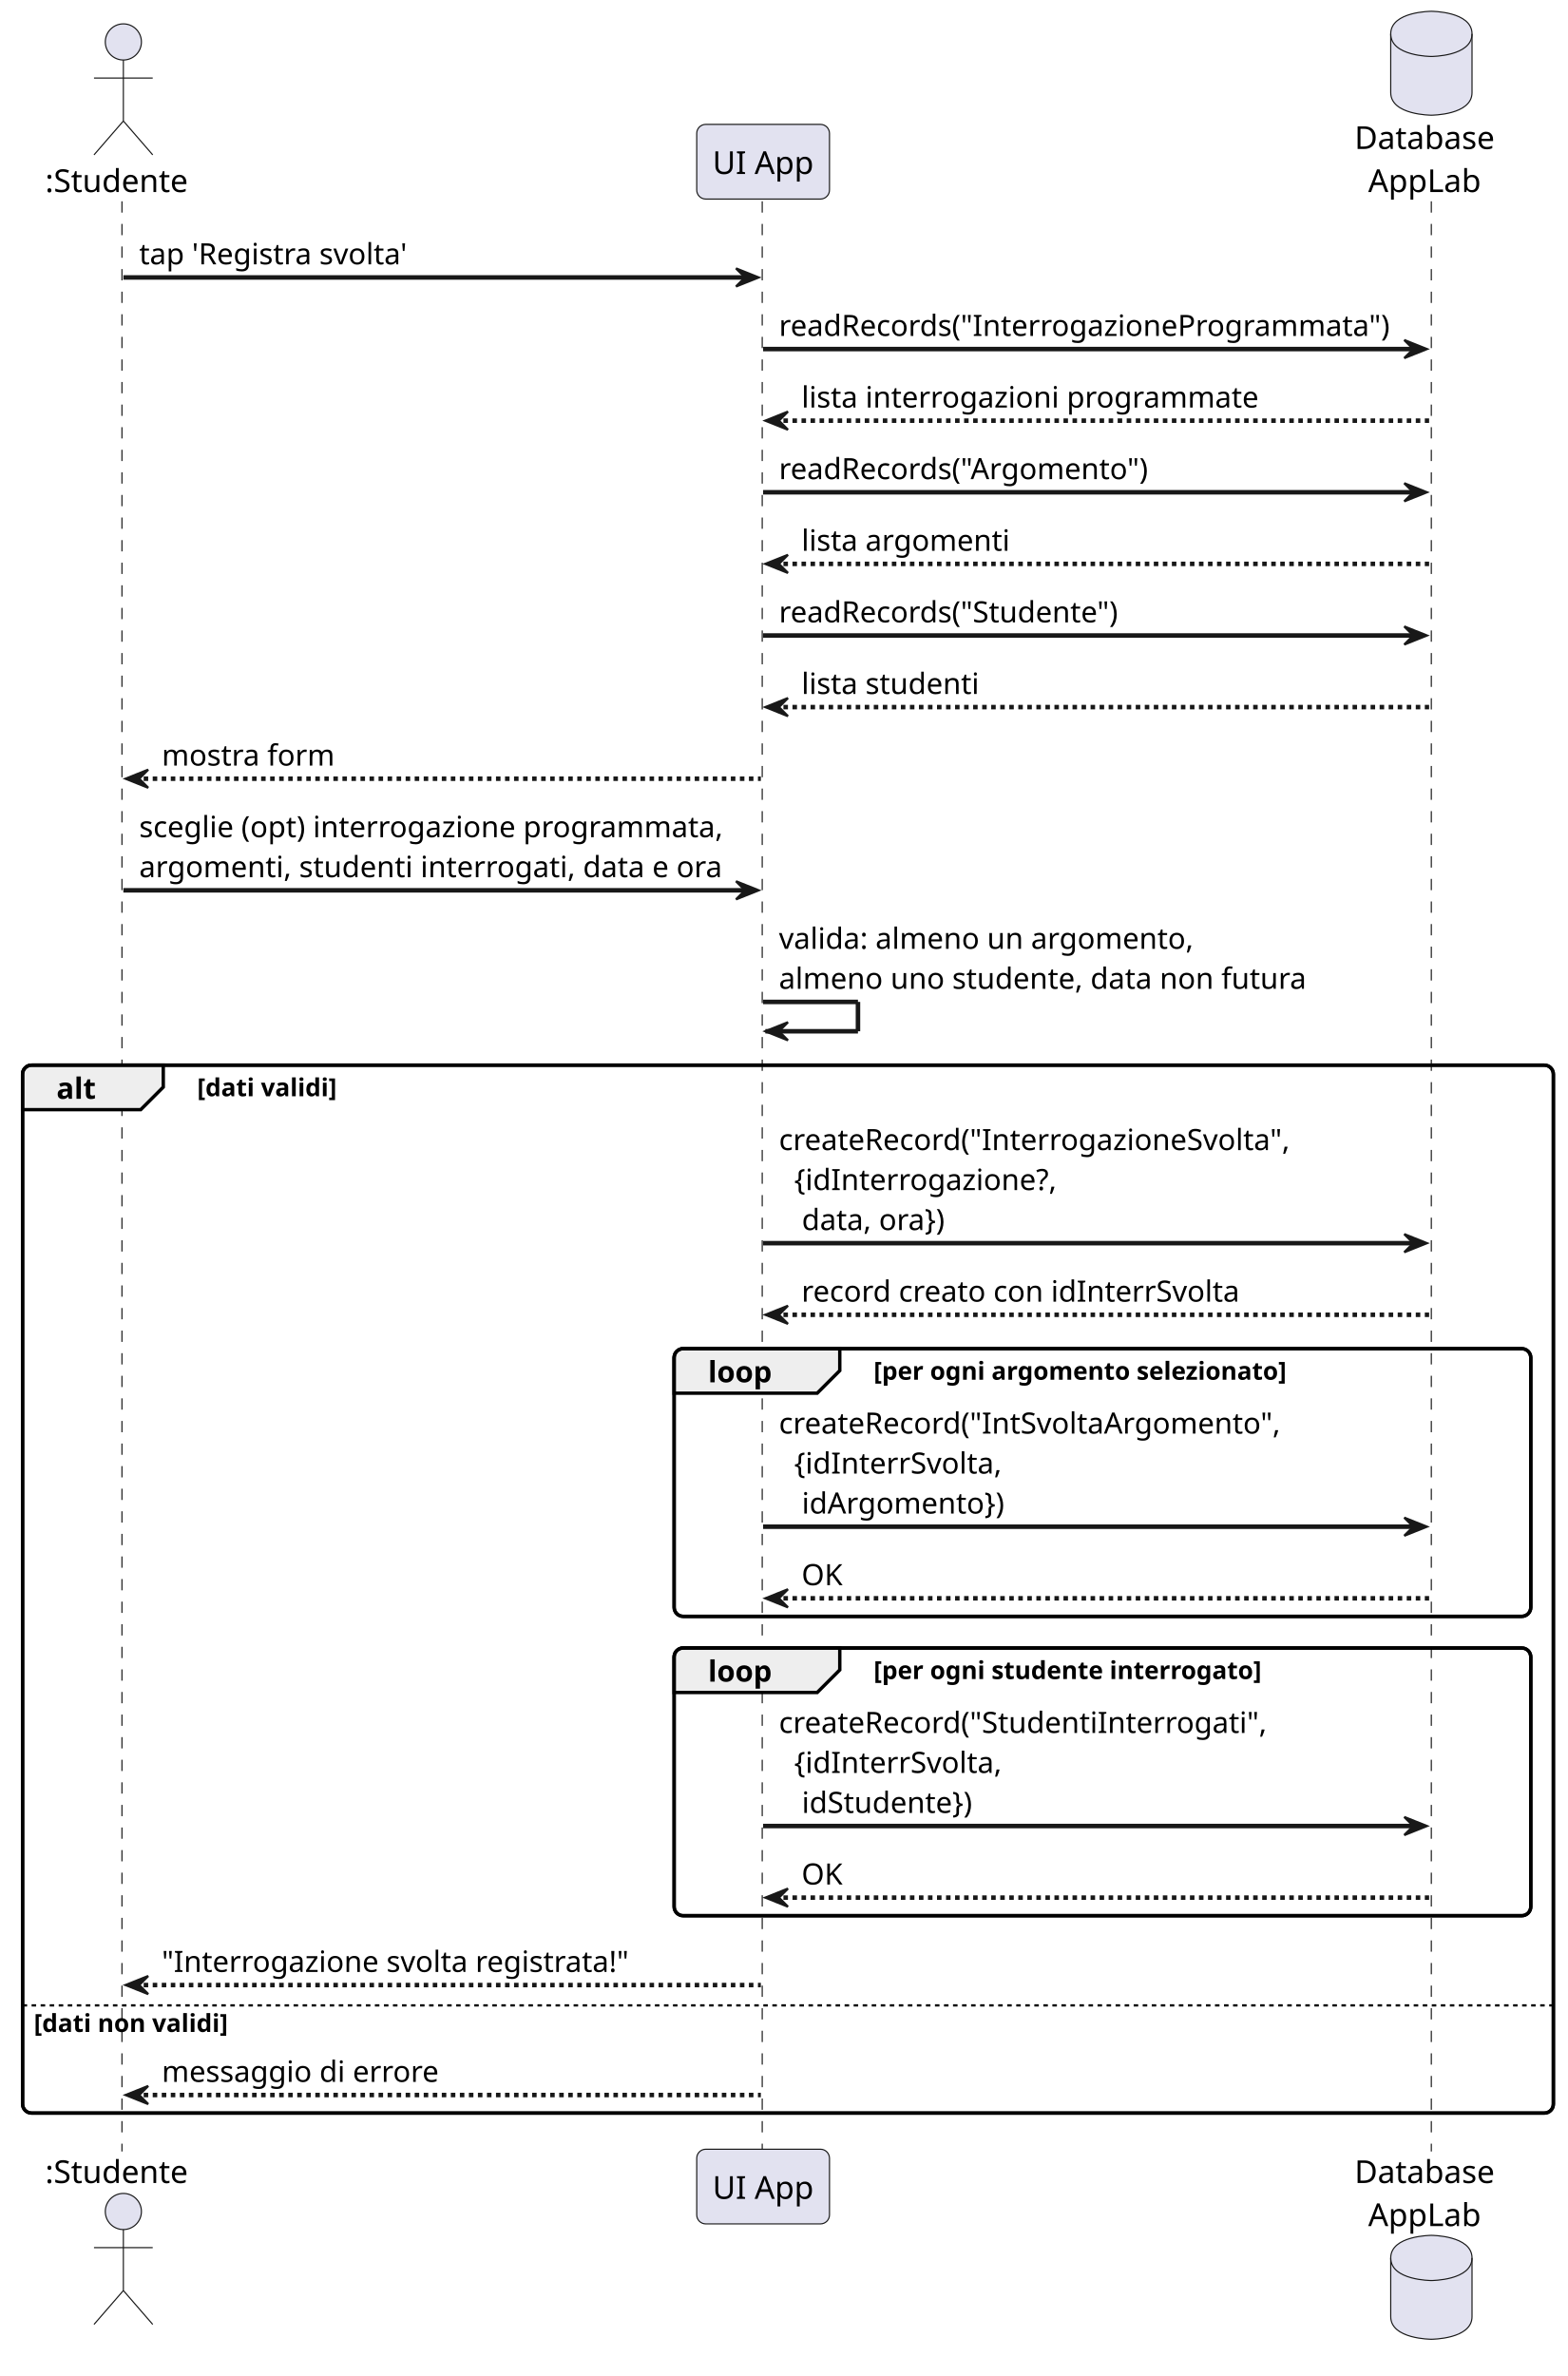
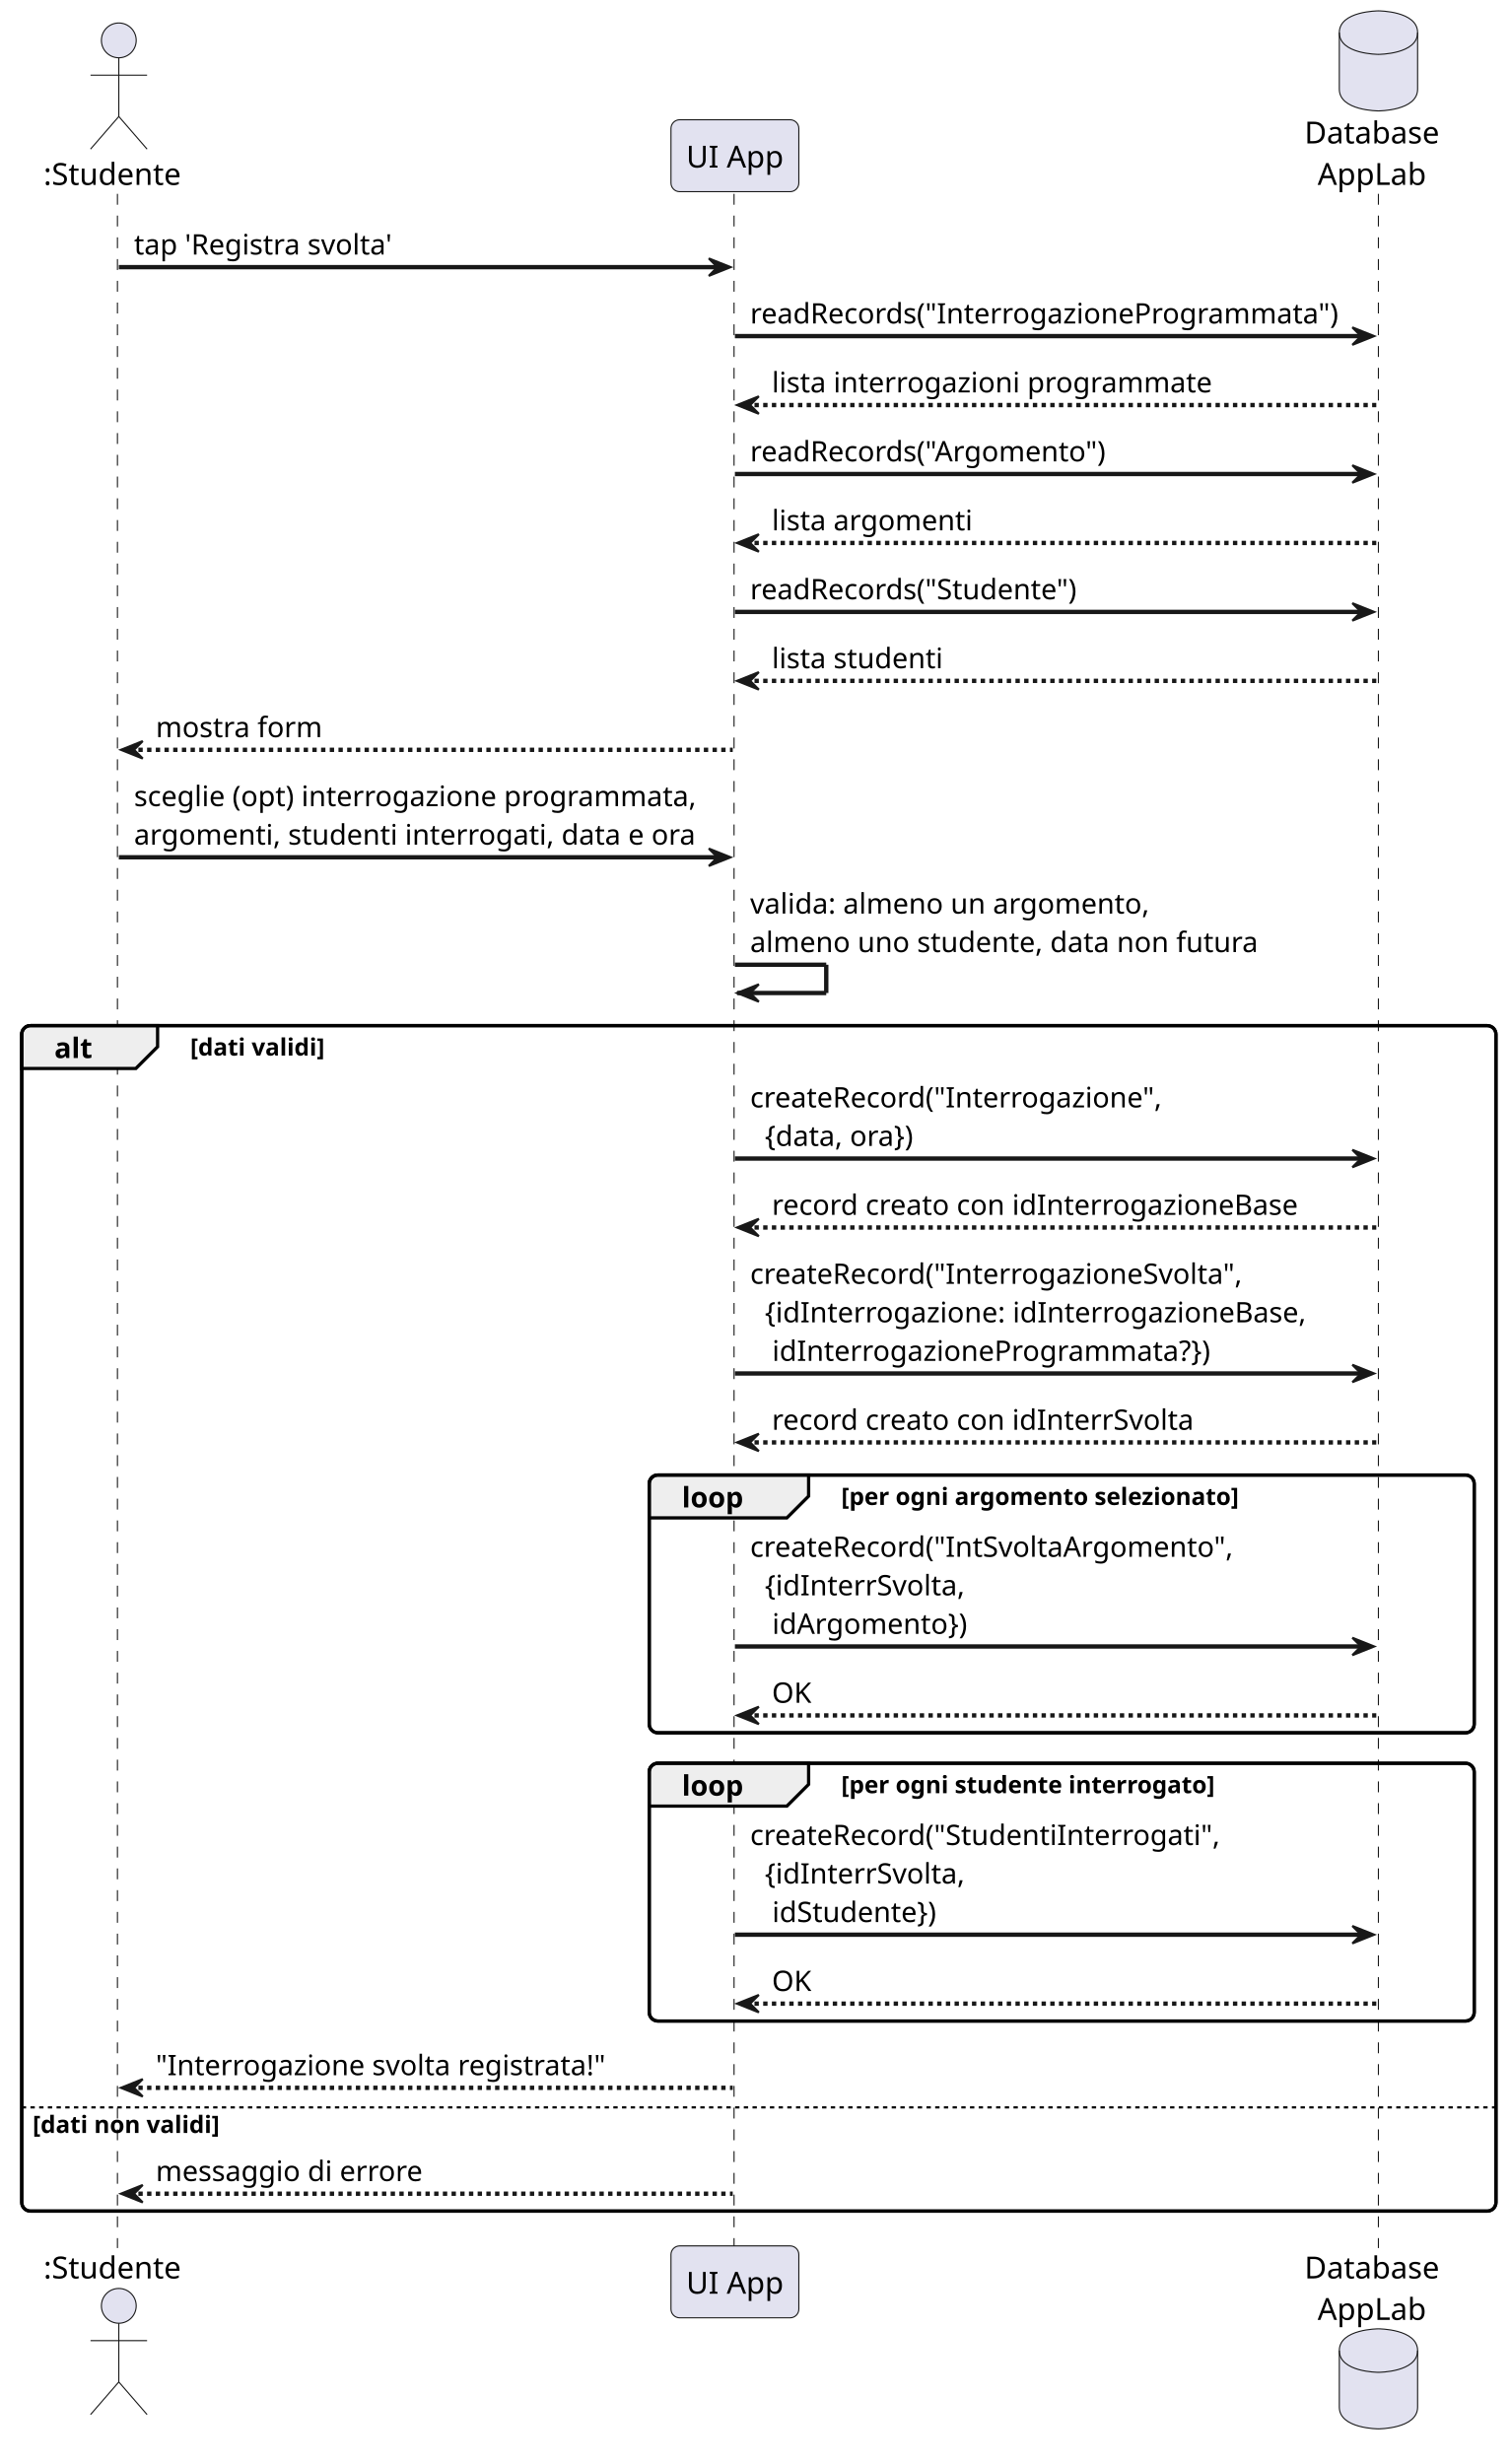
- <svg xmlns="http://www.w3.org/2000/svg" contentStyleType="text/css" data-diagram-type="SEQUENCE" height="1052px" preserveAspectRatio="none" style="width:694px;height:1052px;background:#FFFFFF;" version="1.1" viewBox="0 0 694 1052" width="694px" zoomAndPan="magnify">
+ <svg xmlns="http://www.w3.org/2000/svg" contentStyleType="text/css" data-diagram-type="SEQUENCE" height="1133px" preserveAspectRatio="none" style="width:694px;height:1133px;background:#FFFFFF;" version="1.1" viewBox="0 0 694 1133" width="694px" zoomAndPan="magnify">
  <defs />
  <g>
-     <rect fill="none" height="463.984" rx="4" ry="4" style="stroke:#000000;stroke-width:1.5;" width="677.843" x="10" y="471.608" />
-     <rect fill="none" height="118.53" rx="4" ry="4" style="stroke:#000000;stroke-width:1.5;" width="379.325" x="298.518" y="597.138" />
-     <rect fill="none" height="118.53" rx="4" ry="4" style="stroke:#000000;stroke-width:1.5;" width="379.325" x="298.518" y="729.668" />
+     <rect fill="none" height="545.102" rx="4" ry="4" style="stroke:#000000;stroke-width:1.5;" width="677.843" x="10" y="471.608" />
+     <rect fill="none" height="118.53" rx="4" ry="4" style="stroke:#000000;stroke-width:1.5;" width="379.325" x="298.518" y="678.256" />
+     <rect fill="none" height="118.53" rx="4" ry="4" style="stroke:#000000;stroke-width:1.5;" width="379.325" x="298.518" y="810.786" />
    <g class="participant-lifeline" data-entity-uid="part1" data-qualified-name="S" id="part1-lifeline">
      <g>
-         <rect fill="#000000" fill-opacity="0" height="863.456" width="8" x="50.626" y="89.136" />
-         <line style="stroke:#181818;stroke-width:0.5;stroke-dasharray:5,5;" x1="54" x2="54" y1="89.136" y2="952.592" />
+         <rect fill="#000000" fill-opacity="0" height="944.574" width="8" x="50.626" y="89.136" />
+         <line style="stroke:#181818;stroke-width:0.5;stroke-dasharray:5,5;" x1="54" x2="54" y1="89.136" y2="1033.71" />
      </g>
    </g>
    <g class="participant-lifeline" data-entity-uid="part2" data-qualified-name="UI" id="part2-lifeline">
      <g>
-         <rect fill="#000000" fill-opacity="0" height="863.456" width="8" x="333.911" y="89.136" />
-         <line style="stroke:#181818;stroke-width:0.5;stroke-dasharray:5,5;" x1="337.518" x2="337.518" y1="89.136" y2="952.592" />
+         <rect fill="#000000" fill-opacity="0" height="944.574" width="8" x="333.911" y="89.136" />
+         <line style="stroke:#181818;stroke-width:0.5;stroke-dasharray:5,5;" x1="337.518" x2="337.518" y1="89.136" y2="1033.71" />
      </g>
    </g>
    <g class="participant-lifeline" data-entity-uid="part3" data-qualified-name="DB" id="part3-lifeline">
      <g>
-         <rect fill="#000000" fill-opacity="0" height="863.456" width="8" x="629.819" y="89.136" />
-         <line style="stroke:#181818;stroke-width:0.5;stroke-dasharray:5,5;" x1="633.795" x2="633.795" y1="89.136" y2="952.592" />
+         <rect fill="#000000" fill-opacity="0" height="944.574" width="8" x="629.819" y="89.136" />
+         <line style="stroke:#181818;stroke-width:0.5;stroke-dasharray:5,5;" x1="633.795" x2="633.795" y1="89.136" y2="1033.71" />
      </g>
    </g>
    <g class="participant participant-head" data-entity-uid="part1" data-qualified-name="S" id="part1-head">
      <text fill="#000000" font-family="sans-serif" font-size="14" lengthAdjust="spacing" textLength="63.252" x="20" y="85.034">:Studente</text>
      <ellipse cx="54.626" cy="18.568" fill="#E2E2F0" rx="8" ry="8" style="stroke:#181818;stroke-width:0.5;" />
      <path d="M54.626,26.568 L54.626,53.568 M41.626,34.568 L67.626,34.568 M54.626,53.568 L41.626,68.568 M54.626,53.568 L67.626,68.568" fill="none" style="stroke:#181818;stroke-width:0.5;" />
    </g>
    <g class="participant participant-tail" data-entity-uid="part1" data-qualified-name="S" id="part1-tail">
-       <text fill="#000000" font-family="sans-serif" font-size="14" lengthAdjust="spacing" textLength="63.252" x="20" y="966.558">:Studente</text>
-       <ellipse cx="54.626" cy="979.16" fill="#E2E2F0" rx="8" ry="8" style="stroke:#181818;stroke-width:0.5;" />
-       <path d="M54.626,987.16 L54.626,1014.16 M41.626,995.16 L67.626,995.16 M54.626,1014.16 L41.626,1029.16 M54.626,1014.16 L67.626,1029.16" fill="none" style="stroke:#181818;stroke-width:0.5;" />
+       <text fill="#000000" font-family="sans-serif" font-size="14" lengthAdjust="spacing" textLength="63.252" x="20" y="1047.676">:Studente</text>
+       <ellipse cx="54.626" cy="1060.278" fill="#E2E2F0" rx="8" ry="8" style="stroke:#181818;stroke-width:0.5;" />
+       <path d="M54.626,1068.278 L54.626,1095.278 M41.626,1076.278 L67.626,1076.278 M54.626,1095.278 L41.626,1110.278 M54.626,1095.278 L67.626,1110.278" fill="none" style="stroke:#181818;stroke-width:0.5;" />
    </g>
    <g class="participant participant-head" data-entity-uid="part2" data-qualified-name="UI" id="part2-head">
      <rect fill="#E2E2F0" height="33.068" rx="4" ry="4" style="stroke:#181818;stroke-width:0.5;" width="58.786" x="308.518" y="55.068" />
      <text fill="#000000" font-family="sans-serif" font-size="14" lengthAdjust="spacing" textLength="44.786" x="315.518" y="77.034">UI App</text>
    </g>
    <g class="participant participant-tail" data-entity-uid="part2" data-qualified-name="UI" id="part2-tail">
-       <rect fill="#E2E2F0" height="33.068" rx="4" ry="4" style="stroke:#181818;stroke-width:0.5;" width="58.786" x="308.518" y="951.592" />
-       <text fill="#000000" font-family="sans-serif" font-size="14" lengthAdjust="spacing" textLength="44.786" x="315.518" y="973.558">UI App</text>
+       <rect fill="#E2E2F0" height="33.068" rx="4" ry="4" style="stroke:#181818;stroke-width:0.5;" width="58.786" x="308.518" y="1032.71" />
+       <text fill="#000000" font-family="sans-serif" font-size="14" lengthAdjust="spacing" textLength="44.786" x="315.518" y="1054.676">UI App</text>
    </g>
    <g class="participant participant-head" data-entity-uid="part3" data-qualified-name="DB" id="part3-head">
      <text fill="#000000" font-family="sans-serif" font-size="14" lengthAdjust="spacing" textLength="62.048" x="599.795" y="65.966">Database</text>
      <text fill="#000000" font-family="sans-serif" font-size="14" lengthAdjust="spacing" textLength="49.966" x="605.836" y="85.034">AppLab</text>
      <path d="M615.819,15 C615.819,5 633.819,5 633.819,5 C633.819,5 651.819,5 651.819,15 L651.819,41 C651.819,51 633.819,51 633.819,51 C633.819,51 615.819,51 615.819,41 L615.819,15" fill="#E2E2F0" style="stroke:#181818;stroke-width:0.5;" />
      <path d="M615.819,15 C615.819,25 633.819,25 633.819,25 C633.819,25 651.819,25 651.819,15" fill="none" style="stroke:#181818;stroke-width:0.5;" />
    </g>
    <g class="participant participant-tail" data-entity-uid="part3" data-qualified-name="DB" id="part3-tail">
-       <text fill="#000000" font-family="sans-serif" font-size="14" lengthAdjust="spacing" textLength="62.048" x="599.795" y="966.558">Database</text>
-       <text fill="#000000" font-family="sans-serif" font-size="14" lengthAdjust="spacing" textLength="49.966" x="605.836" y="985.626">AppLab</text>
-       <path d="M615.819,999.728 C615.819,989.728 633.819,989.728 633.819,989.728 C633.819,989.728 651.819,989.728 651.819,999.728 L651.819,1025.728 C651.819,1035.728 633.819,1035.728 633.819,1035.728 C633.819,1035.728 615.819,1035.728 615.819,1025.728 L615.819,999.728" fill="#E2E2F0" style="stroke:#181818;stroke-width:0.5;" />
-       <path d="M615.819,999.728 C615.819,1009.728 633.819,1009.728 633.819,1009.728 C633.819,1009.728 651.819,1009.728 651.819,999.728" fill="none" style="stroke:#181818;stroke-width:0.5;" />
+       <text fill="#000000" font-family="sans-serif" font-size="14" lengthAdjust="spacing" textLength="62.048" x="599.795" y="1047.676">Database</text>
+       <text fill="#000000" font-family="sans-serif" font-size="14" lengthAdjust="spacing" textLength="49.966" x="605.836" y="1066.744">AppLab</text>
+       <path d="M615.819,1080.846 C615.819,1070.846 633.819,1070.846 633.819,1070.846 C633.819,1070.846 651.819,1070.846 651.819,1080.846 L651.819,1106.846 C651.819,1116.846 633.819,1116.846 633.819,1116.846 C633.819,1116.846 615.819,1116.846 615.819,1106.846 L615.819,1080.846" fill="#E2E2F0" style="stroke:#181818;stroke-width:0.5;" />
+       <path d="M615.819,1080.846 C615.819,1090.846 633.819,1090.846 633.819,1090.846 C633.819,1090.846 651.819,1090.846 651.819,1080.846" fill="none" style="stroke:#181818;stroke-width:0.5;" />
    </g>
    <g class="message" data-entity-1="part1" data-entity-2="part2" id="msg1">
      <polygon fill="#181818" points="325.911,118.842,335.911,122.842,325.911,126.842,329.911,122.842" style="stroke:#181818;stroke-width:1;" />
      <line style="stroke:#181818;stroke-width:2;" x1="54.626" x2="331.911" y1="122.842" y2="122.842" />
      <text fill="#000000" font-family="sans-serif" font-size="13" lengthAdjust="spacing" textLength="118.976" x="61.626" y="117.033">tap 'Registra svolta'</text>
    </g>
    <g class="message" data-entity-1="part2" data-entity-2="part3" id="msg2">
      <polygon fill="#181818" points="621.819,150.548,631.819,154.548,621.819,158.548,625.819,154.548" style="stroke:#181818;stroke-width:1;" />
      <line style="stroke:#181818;stroke-width:2;" x1="337.911" x2="627.819" y1="154.548" y2="154.548" />
      <text fill="#000000" font-family="sans-serif" font-size="13" lengthAdjust="spacing" textLength="271.908" x="344.911" y="148.739">readRecords("InterrogazioneProgrammata")</text>
    </g>
    <g class="message" data-entity-1="part3" data-entity-2="part2" id="msg3">
      <polygon fill="#181818" points="348.911,182.254,338.911,186.254,348.911,190.254,344.911,186.254" style="stroke:#181818;stroke-width:1;" />
      <line style="stroke:#181818;stroke-width:2;stroke-dasharray:2,2;" x1="342.911" x2="632.819" y1="186.254" y2="186.254" />
      <text fill="#000000" font-family="sans-serif" font-size="13" lengthAdjust="spacing" textLength="203.216" x="354.911" y="180.445">lista interrogazioni programmate</text>
    </g>
    <g class="message" data-entity-1="part2" data-entity-2="part3" id="msg4">
      <polygon fill="#181818" points="621.819,213.96,631.819,217.96,621.819,221.96,625.819,217.96" style="stroke:#181818;stroke-width:1;" />
      <line style="stroke:#181818;stroke-width:2;" x1="337.911" x2="627.819" y1="217.96" y2="217.96" />
      <text fill="#000000" font-family="sans-serif" font-size="13" lengthAdjust="spacing" textLength="165.126" x="344.911" y="212.151">readRecords("Argomento")</text>
    </g>
    <g class="message" data-entity-1="part3" data-entity-2="part2" id="msg5">
      <polygon fill="#181818" points="348.911,245.666,338.911,249.666,348.911,253.666,344.911,249.666" style="stroke:#181818;stroke-width:1;" />
      <line style="stroke:#181818;stroke-width:2;stroke-dasharray:2,2;" x1="342.911" x2="632.819" y1="249.666" y2="249.666" />
      <text fill="#000000" font-family="sans-serif" font-size="13" lengthAdjust="spacing" textLength="92.391" x="354.911" y="243.857">lista argomenti</text>
    </g>
    <g class="message" data-entity-1="part2" data-entity-2="part3" id="msg6">
      <polygon fill="#181818" points="621.819,277.372,631.819,281.372,621.819,285.372,625.819,281.372" style="stroke:#181818;stroke-width:1;" />
      <line style="stroke:#181818;stroke-width:2;" x1="337.911" x2="627.819" y1="281.372" y2="281.372" />
      <text fill="#000000" font-family="sans-serif" font-size="13" lengthAdjust="spacing" textLength="150.761" x="344.911" y="275.563">readRecords("Studente")</text>
    </g>
    <g class="message" data-entity-1="part3" data-entity-2="part2" id="msg7">
      <polygon fill="#181818" points="348.911,309.078,338.911,313.078,348.911,317.078,344.911,313.078" style="stroke:#181818;stroke-width:1;" />
      <line style="stroke:#181818;stroke-width:2;stroke-dasharray:2,2;" x1="342.911" x2="632.819" y1="313.078" y2="313.078" />
      <text fill="#000000" font-family="sans-serif" font-size="13" lengthAdjust="spacing" textLength="78.663" x="354.911" y="307.269">lista studenti</text>
    </g>
    <g class="message" data-entity-1="part2" data-entity-2="part1" id="msg8">
      <polygon fill="#181818" points="65.626,340.784,55.626,344.784,65.626,348.784,61.626,344.784" style="stroke:#181818;stroke-width:1;" />
      <line style="stroke:#181818;stroke-width:2;stroke-dasharray:2,2;" x1="59.626" x2="336.911" y1="344.784" y2="344.784" />
      <text fill="#000000" font-family="sans-serif" font-size="13" lengthAdjust="spacing" textLength="76.843" x="71.626" y="338.975">mostra form</text>
    </g>
    <g class="message" data-entity-1="part1" data-entity-2="part2" id="msg9">
      <polygon fill="#181818" points="325.911,390.196,335.911,394.196,325.911,398.196,329.911,394.196" style="stroke:#181818;stroke-width:1;" />
      <line style="stroke:#181818;stroke-width:2;" x1="54.626" x2="331.911" y1="394.196" y2="394.196" />
      <text fill="#000000" font-family="sans-serif" font-size="13" lengthAdjust="spacing" textLength="259.285" x="61.626" y="370.681">sceglie (opt) interrogazione programmata,</text>
      <text fill="#000000" font-family="sans-serif" font-size="13" lengthAdjust="spacing" textLength="258.804" x="61.626" y="388.387">argomenti, studenti interrogati, data e ora</text>
    </g>
    <g class="message" data-entity-1="part2" data-entity-2="part2" id="msg10">
      <line style="stroke:#181818;stroke-width:2;" x1="337.911" x2="379.911" y1="443.608" y2="443.608" />
      <line style="stroke:#181818;stroke-width:2;" x1="379.911" x2="379.911" y1="443.608" y2="456.608" />
      <line style="stroke:#181818;stroke-width:2;" x1="338.911" x2="379.911" y1="456.608" y2="456.608" />
      <polygon fill="#181818" points="348.911,452.608,338.911,456.608,348.911,460.608,344.911,456.608" style="stroke:#181818;stroke-width:1;" />
      <text fill="#000000" font-family="sans-serif" font-size="13" lengthAdjust="spacing" textLength="183.703" x="344.911" y="420.093">valida: almeno un argomento,</text>
      <text fill="#000000" font-family="sans-serif" font-size="13" lengthAdjust="spacing" textLength="233.792" x="344.911" y="437.799">almeno uno studente, data non futura</text>
    </g>
-     <path d="M14,471.608 L72.303,471.608 L72.303,481.314 L62.303,491.314 L10,491.314 L10,475.608 A4,4 0 0 1 14,471.608" fill="#EEEEEE" style="stroke:#000000;stroke-width:1.5;" />
-     <rect fill="none" height="463.984" rx="4" ry="4" style="stroke:#000000;stroke-width:1.5;" width="677.843" x="10" y="471.608" />
-     <text fill="#000000" font-family="sans-serif" font-size="13" font-weight="bold" lengthAdjust="spacing" textLength="17.303" x="25" y="486.505">alt</text>
-     <text fill="#000000" font-family="sans-serif" font-size="11" font-weight="bold" lengthAdjust="spacing" textLength="61.423" x="87.303" y="485.367">[dati validi]</text>
+     <path d="M14,471.608 L72.459,471.608 L72.459,481.314 L62.459,491.314 L10,491.314 L10,475.608 A4,4 0 0 1 14,471.608" fill="#EEEEEE" style="stroke:#000000;stroke-width:1.5;" />
+     <rect fill="none" height="545.102" rx="4" ry="4" style="stroke:#000000;stroke-width:1.5;" width="677.843" x="10" y="471.608" />
+     <text fill="#000000" font-family="sans-serif" font-size="13" font-weight="bold" lengthAdjust="spacing" textLength="17.459" x="25" y="486.505">alt</text>
+     <text fill="#000000" font-family="sans-serif" font-size="11" font-weight="bold" lengthAdjust="spacing" textLength="61.809" x="87.459" y="485.367">[dati validi]</text>
    <g class="message" data-entity-1="part2" data-entity-2="part3" id="msg11">
-       <polygon fill="#181818" points="621.819,546.432,631.819,550.432,621.819,554.432,625.819,550.432" style="stroke:#181818;stroke-width:1;" />
-       <line style="stroke:#181818;stroke-width:2;" x1="337.911" x2="627.819" y1="550.432" y2="550.432" />
-       <text fill="#000000" font-family="sans-serif" font-size="13" lengthAdjust="spacing" textLength="227.136" x="344.911" y="509.211">createRecord("InterrogazioneSvolta",</text>
-       <text fill="#000000" font-family="sans-serif" font-size="13" lengthAdjust="spacing" textLength="116.467" x="351.671" y="526.917">{idInterrogazione?,</text>
-       <text fill="#000000" font-family="sans-serif" font-size="13" lengthAdjust="spacing" textLength="63.505" x="355.051" y="544.623">data, ora})</text>
+       <polygon fill="#181818" points="621.819,528.726,631.819,532.726,621.819,536.726,625.819,532.726" style="stroke:#181818;stroke-width:1;" />
+       <line style="stroke:#181818;stroke-width:2;" x1="337.911" x2="627.819" y1="532.726" y2="532.726" />
+       <text fill="#000000" font-family="sans-serif" font-size="13" lengthAdjust="spacing" textLength="190.19" x="344.911" y="509.211">createRecord("Interrogazione",</text>
+       <text fill="#000000" font-family="sans-serif" font-size="13" lengthAdjust="spacing" textLength="68.445" x="351.671" y="526.917">{data, ora})</text>
    </g>
    <g class="message" data-entity-1="part3" data-entity-2="part2" id="msg12">
-       <polygon fill="#181818" points="348.911,578.138,338.911,582.138,348.911,586.138,344.911,582.138" style="stroke:#181818;stroke-width:1;" />
-       <line style="stroke:#181818;stroke-width:2;stroke-dasharray:2,2;" x1="342.911" x2="632.819" y1="582.138" y2="582.138" />
-       <text fill="#000000" font-family="sans-serif" font-size="13" lengthAdjust="spacing" textLength="194.74" x="354.911" y="576.329">record creato con idInterrSvolta</text>
+       <polygon fill="#181818" points="348.911,560.432,338.911,564.432,348.911,568.432,344.911,564.432" style="stroke:#181818;stroke-width:1;" />
+       <line style="stroke:#181818;stroke-width:2;stroke-dasharray:2,2;" x1="342.911" x2="632.819" y1="564.432" y2="564.432" />
+       <text fill="#000000" font-family="sans-serif" font-size="13" lengthAdjust="spacing" textLength="242.944" x="354.911" y="558.623">record creato con idInterrogazioneBase</text>
    </g>
-     <path d="M302.518,597.138 L371.858,597.138 L371.858,606.844 L361.858,616.844 L298.518,616.844 L298.518,601.138 A4,4 0 0 1 302.518,597.138" fill="#EEEEEE" style="stroke:#000000;stroke-width:1.5;" />
-     <rect fill="none" height="118.53" rx="4" ry="4" style="stroke:#000000;stroke-width:1.5;" width="379.325" x="298.518" y="597.138" />
-     <text fill="#000000" font-family="sans-serif" font-size="13" font-weight="bold" lengthAdjust="spacing" textLength="28.34" x="313.518" y="612.035">loop</text>
-     <text fill="#000000" font-family="sans-serif" font-size="11" font-weight="bold" lengthAdjust="spacing" textLength="182.896" x="386.858" y="610.897">[per ogni argomento selezionato]</text>
    <g class="message" data-entity-1="part2" data-entity-2="part3" id="msg13">
-       <polygon fill="#181818" points="621.819,671.962,631.819,675.962,621.819,679.962,625.819,675.962" style="stroke:#181818;stroke-width:1;" />
-       <line style="stroke:#181818;stroke-width:2;" x1="337.911" x2="627.819" y1="675.962" y2="675.962" />
-       <text fill="#000000" font-family="sans-serif" font-size="13" lengthAdjust="spacing" textLength="222.833" x="344.911" y="634.741">createRecord("IntSvoltaArgomento",</text>
-       <text fill="#000000" font-family="sans-serif" font-size="13" lengthAdjust="spacing" textLength="91.923" x="351.671" y="652.447">{idInterrSvolta,</text>
-       <text fill="#000000" font-family="sans-serif" font-size="13" lengthAdjust="spacing" textLength="89.804" x="355.051" y="670.153">idArgomento})</text>
+       <polygon fill="#181818" points="621.819,627.55,631.819,631.55,621.819,635.55,625.819,631.55" style="stroke:#181818;stroke-width:1;" />
+       <line style="stroke:#181818;stroke-width:2;" x1="337.911" x2="627.819" y1="631.55" y2="631.55" />
+       <text fill="#000000" font-family="sans-serif" font-size="13" lengthAdjust="spacing" textLength="227.136" x="344.911" y="590.329">createRecord("InterrogazioneSvolta",</text>
+       <text fill="#000000" font-family="sans-serif" font-size="13" lengthAdjust="spacing" textLength="249.392" x="351.671" y="608.035">{idInterrogazione: idInterrogazioneBase,</text>
+       <text fill="#000000" font-family="sans-serif" font-size="13" lengthAdjust="spacing" textLength="202.228" x="355.051" y="625.741">idInterrogazioneProgrammata?})</text>
    </g>
    <g class="message" data-entity-1="part3" data-entity-2="part2" id="msg14">
-       <polygon fill="#181818" points="348.911,703.668,338.911,707.668,348.911,711.668,344.911,707.668" style="stroke:#181818;stroke-width:1;" />
-       <line style="stroke:#181818;stroke-width:2;stroke-dasharray:2,2;" x1="342.911" x2="632.819" y1="707.668" y2="707.668" />
-       <text fill="#000000" font-family="sans-serif" font-size="13" lengthAdjust="spacing" textLength="18.2" x="354.911" y="701.859">OK</text>
+       <polygon fill="#181818" points="348.911,659.256,338.911,663.256,348.911,667.256,344.911,663.256" style="stroke:#181818;stroke-width:1;" />
+       <line style="stroke:#181818;stroke-width:2;stroke-dasharray:2,2;" x1="342.911" x2="632.819" y1="663.256" y2="663.256" />
+       <text fill="#000000" font-family="sans-serif" font-size="13" lengthAdjust="spacing" textLength="194.74" x="354.911" y="657.447">record creato con idInterrSvolta</text>
    </g>
-     <path d="M302.518,729.668 L371.858,729.668 L371.858,739.374 L361.858,749.374 L298.518,749.374 L298.518,733.668 A4,4 0 0 1 302.518,729.668" fill="#EEEEEE" style="stroke:#000000;stroke-width:1.5;" />
-     <rect fill="none" height="118.53" rx="4" ry="4" style="stroke:#000000;stroke-width:1.5;" width="379.325" x="298.518" y="729.668" />
-     <text fill="#000000" font-family="sans-serif" font-size="13" font-weight="bold" lengthAdjust="spacing" textLength="28.34" x="313.518" y="744.565">loop</text>
-     <text fill="#000000" font-family="sans-serif" font-size="11" font-weight="bold" lengthAdjust="spacing" textLength="171.698" x="386.858" y="743.427">[per ogni studente interrogato]</text>
+     <path d="M302.518,678.256 L371.806,678.256 L371.806,687.962 L361.806,697.962 L298.518,697.962 L298.518,682.256 A4,4 0 0 1 302.518,678.256" fill="#EEEEEE" style="stroke:#000000;stroke-width:1.5;" />
+     <rect fill="none" height="118.53" rx="4" ry="4" style="stroke:#000000;stroke-width:1.5;" width="379.325" x="298.518" y="678.256" />
+     <text fill="#000000" font-family="sans-serif" font-size="13" font-weight="bold" lengthAdjust="spacing" textLength="28.288" x="313.518" y="693.153">loop</text>
+     <text fill="#000000" font-family="sans-serif" font-size="11" font-weight="bold" lengthAdjust="spacing" textLength="183.006" x="386.806" y="692.015">[per ogni argomento selezionato]</text>
    <g class="message" data-entity-1="part2" data-entity-2="part3" id="msg15">
-       <polygon fill="#181818" points="621.819,804.492,631.819,808.492,621.819,812.492,625.819,808.492" style="stroke:#181818;stroke-width:1;" />
-       <line style="stroke:#181818;stroke-width:2;" x1="337.911" x2="627.819" y1="808.492" y2="808.492" />
-       <text fill="#000000" font-family="sans-serif" font-size="13" lengthAdjust="spacing" textLength="216.814" x="344.911" y="767.271">createRecord("StudentiInterrogati",</text>
-       <text fill="#000000" font-family="sans-serif" font-size="13" lengthAdjust="spacing" textLength="91.923" x="351.671" y="784.977">{idInterrSvolta,</text>
-       <text fill="#000000" font-family="sans-serif" font-size="13" lengthAdjust="spacing" textLength="75.439" x="355.051" y="802.683">idStudente})</text>
+       <polygon fill="#181818" points="621.819,753.08,631.819,757.08,621.819,761.08,625.819,757.08" style="stroke:#181818;stroke-width:1;" />
+       <line style="stroke:#181818;stroke-width:2;" x1="337.911" x2="627.819" y1="757.08" y2="757.08" />
+       <text fill="#000000" font-family="sans-serif" font-size="13" lengthAdjust="spacing" textLength="222.833" x="344.911" y="715.859">createRecord("IntSvoltaArgomento",</text>
+       <text fill="#000000" font-family="sans-serif" font-size="13" lengthAdjust="spacing" textLength="91.923" x="351.671" y="733.565">{idInterrSvolta,</text>
+       <text fill="#000000" font-family="sans-serif" font-size="13" lengthAdjust="spacing" textLength="89.804" x="355.051" y="751.271">idArgomento})</text>
    </g>
    <g class="message" data-entity-1="part3" data-entity-2="part2" id="msg16">
-       <polygon fill="#181818" points="348.911,836.198,338.911,840.198,348.911,844.198,344.911,840.198" style="stroke:#181818;stroke-width:1;" />
-       <line style="stroke:#181818;stroke-width:2;stroke-dasharray:2,2;" x1="342.911" x2="632.819" y1="840.198" y2="840.198" />
-       <text fill="#000000" font-family="sans-serif" font-size="13" lengthAdjust="spacing" textLength="18.2" x="354.911" y="834.389">OK</text>
+       <polygon fill="#181818" points="348.911,784.786,338.911,788.786,348.911,792.786,344.911,788.786" style="stroke:#181818;stroke-width:1;" />
+       <line style="stroke:#181818;stroke-width:2;stroke-dasharray:2,2;" x1="342.911" x2="632.819" y1="788.786" y2="788.786" />
+       <text fill="#000000" font-family="sans-serif" font-size="13" lengthAdjust="spacing" textLength="18.2" x="354.911" y="782.977">OK</text>
    </g>
-     <g class="message" data-entity-1="part2" data-entity-2="part1" id="msg17">
-       <polygon fill="#181818" points="65.626,874.904,55.626,878.904,65.626,882.904,61.626,878.904" style="stroke:#181818;stroke-width:1;" />
-       <line style="stroke:#181818;stroke-width:2;stroke-dasharray:2,2;" x1="59.626" x2="336.911" y1="878.904" y2="878.904" />
-       <text fill="#000000" font-family="sans-serif" font-size="13" lengthAdjust="spacing" textLength="207.571" x="71.626" y="873.095">"Interrogazione svolta registrata!"</text>
+     <path d="M302.518,810.786 L371.806,810.786 L371.806,820.492 L361.806,830.492 L298.518,830.492 L298.518,814.786 A4,4 0 0 1 302.518,810.786" fill="#EEEEEE" style="stroke:#000000;stroke-width:1.5;" />
+     <rect fill="none" height="118.53" rx="4" ry="4" style="stroke:#000000;stroke-width:1.5;" width="379.325" x="298.518" y="810.786" />
+     <text fill="#000000" font-family="sans-serif" font-size="13" font-weight="bold" lengthAdjust="spacing" textLength="28.288" x="313.518" y="825.683">loop</text>
+     <text fill="#000000" font-family="sans-serif" font-size="11" font-weight="bold" lengthAdjust="spacing" textLength="171.951" x="386.806" y="824.545">[per ogni studente interrogato]</text>
+     <g class="message" data-entity-1="part2" data-entity-2="part3" id="msg17">
+       <polygon fill="#181818" points="621.819,885.61,631.819,889.61,621.819,893.61,625.819,889.61" style="stroke:#181818;stroke-width:1;" />
+       <line style="stroke:#181818;stroke-width:2;" x1="337.911" x2="627.819" y1="889.61" y2="889.61" />
+       <text fill="#000000" font-family="sans-serif" font-size="13" lengthAdjust="spacing" textLength="216.814" x="344.911" y="848.389">createRecord("StudentiInterrogati",</text>
+       <text fill="#000000" font-family="sans-serif" font-size="13" lengthAdjust="spacing" textLength="91.923" x="351.671" y="866.095">{idInterrSvolta,</text>
+       <text fill="#000000" font-family="sans-serif" font-size="13" lengthAdjust="spacing" textLength="75.439" x="355.051" y="883.801">idStudente})</text>
    </g>
-     <line style="stroke:#000000;stroke-width:1;stroke-dasharray:2,2;" x1="10" x2="687.843" y1="887.904" y2="887.904" />
-     <text fill="#000000" font-family="sans-serif" font-size="11" font-weight="bold" lengthAdjust="spacing" textLength="85.458" x="15" y="899.663">[dati non validi]</text>
-     <g class="message" data-entity-1="part2" data-entity-2="part1" id="msg18">
-       <polygon fill="#181818" points="65.626,923.592,55.626,927.592,65.626,931.592,61.626,927.592" style="stroke:#181818;stroke-width:1;" />
-       <line style="stroke:#181818;stroke-width:2;stroke-dasharray:2,2;" x1="59.626" x2="336.911" y1="927.592" y2="927.592" />
-       <text fill="#000000" font-family="sans-serif" font-size="13" lengthAdjust="spacing" textLength="123.188" x="71.626" y="921.783">messaggio di errore</text>
+     <g class="message" data-entity-1="part3" data-entity-2="part2" id="msg18">
+       <polygon fill="#181818" points="348.911,917.316,338.911,921.316,348.911,925.316,344.911,921.316" style="stroke:#181818;stroke-width:1;" />
+       <line style="stroke:#181818;stroke-width:2;stroke-dasharray:2,2;" x1="342.911" x2="632.819" y1="921.316" y2="921.316" />
+       <text fill="#000000" font-family="sans-serif" font-size="13" lengthAdjust="spacing" textLength="18.2" x="354.911" y="915.507">OK</text>
+     </g>
+     <g class="message" data-entity-1="part2" data-entity-2="part1" id="msg19">
+       <polygon fill="#181818" points="65.626,956.022,55.626,960.022,65.626,964.022,61.626,960.022" style="stroke:#181818;stroke-width:1;" />
+       <line style="stroke:#181818;stroke-width:2;stroke-dasharray:2,2;" x1="59.626" x2="336.911" y1="960.022" y2="960.022" />
+       <text fill="#000000" font-family="sans-serif" font-size="13" lengthAdjust="spacing" textLength="207.571" x="71.626" y="954.213">"Interrogazione svolta registrata!"</text>
+     </g>
+     <line style="stroke:#000000;stroke-width:1;stroke-dasharray:2,2;" x1="10" x2="687.843" y1="969.022" y2="969.022" />
+     <text fill="#000000" font-family="sans-serif" font-size="11" font-weight="bold" lengthAdjust="spacing" textLength="85.931" x="15" y="980.781">[dati non validi]</text>
+     <g class="message" data-entity-1="part2" data-entity-2="part1" id="msg20">
+       <polygon fill="#181818" points="65.626,1004.71,55.626,1008.71,65.626,1012.71,61.626,1008.71" style="stroke:#181818;stroke-width:1;" />
+       <line style="stroke:#181818;stroke-width:2;stroke-dasharray:2,2;" x1="59.626" x2="336.911" y1="1008.71" y2="1008.71" />
+       <text fill="#000000" font-family="sans-serif" font-size="13" lengthAdjust="spacing" textLength="123.188" x="71.626" y="1002.901">messaggio di errore</text>
    </g>
  </g>
</svg>
